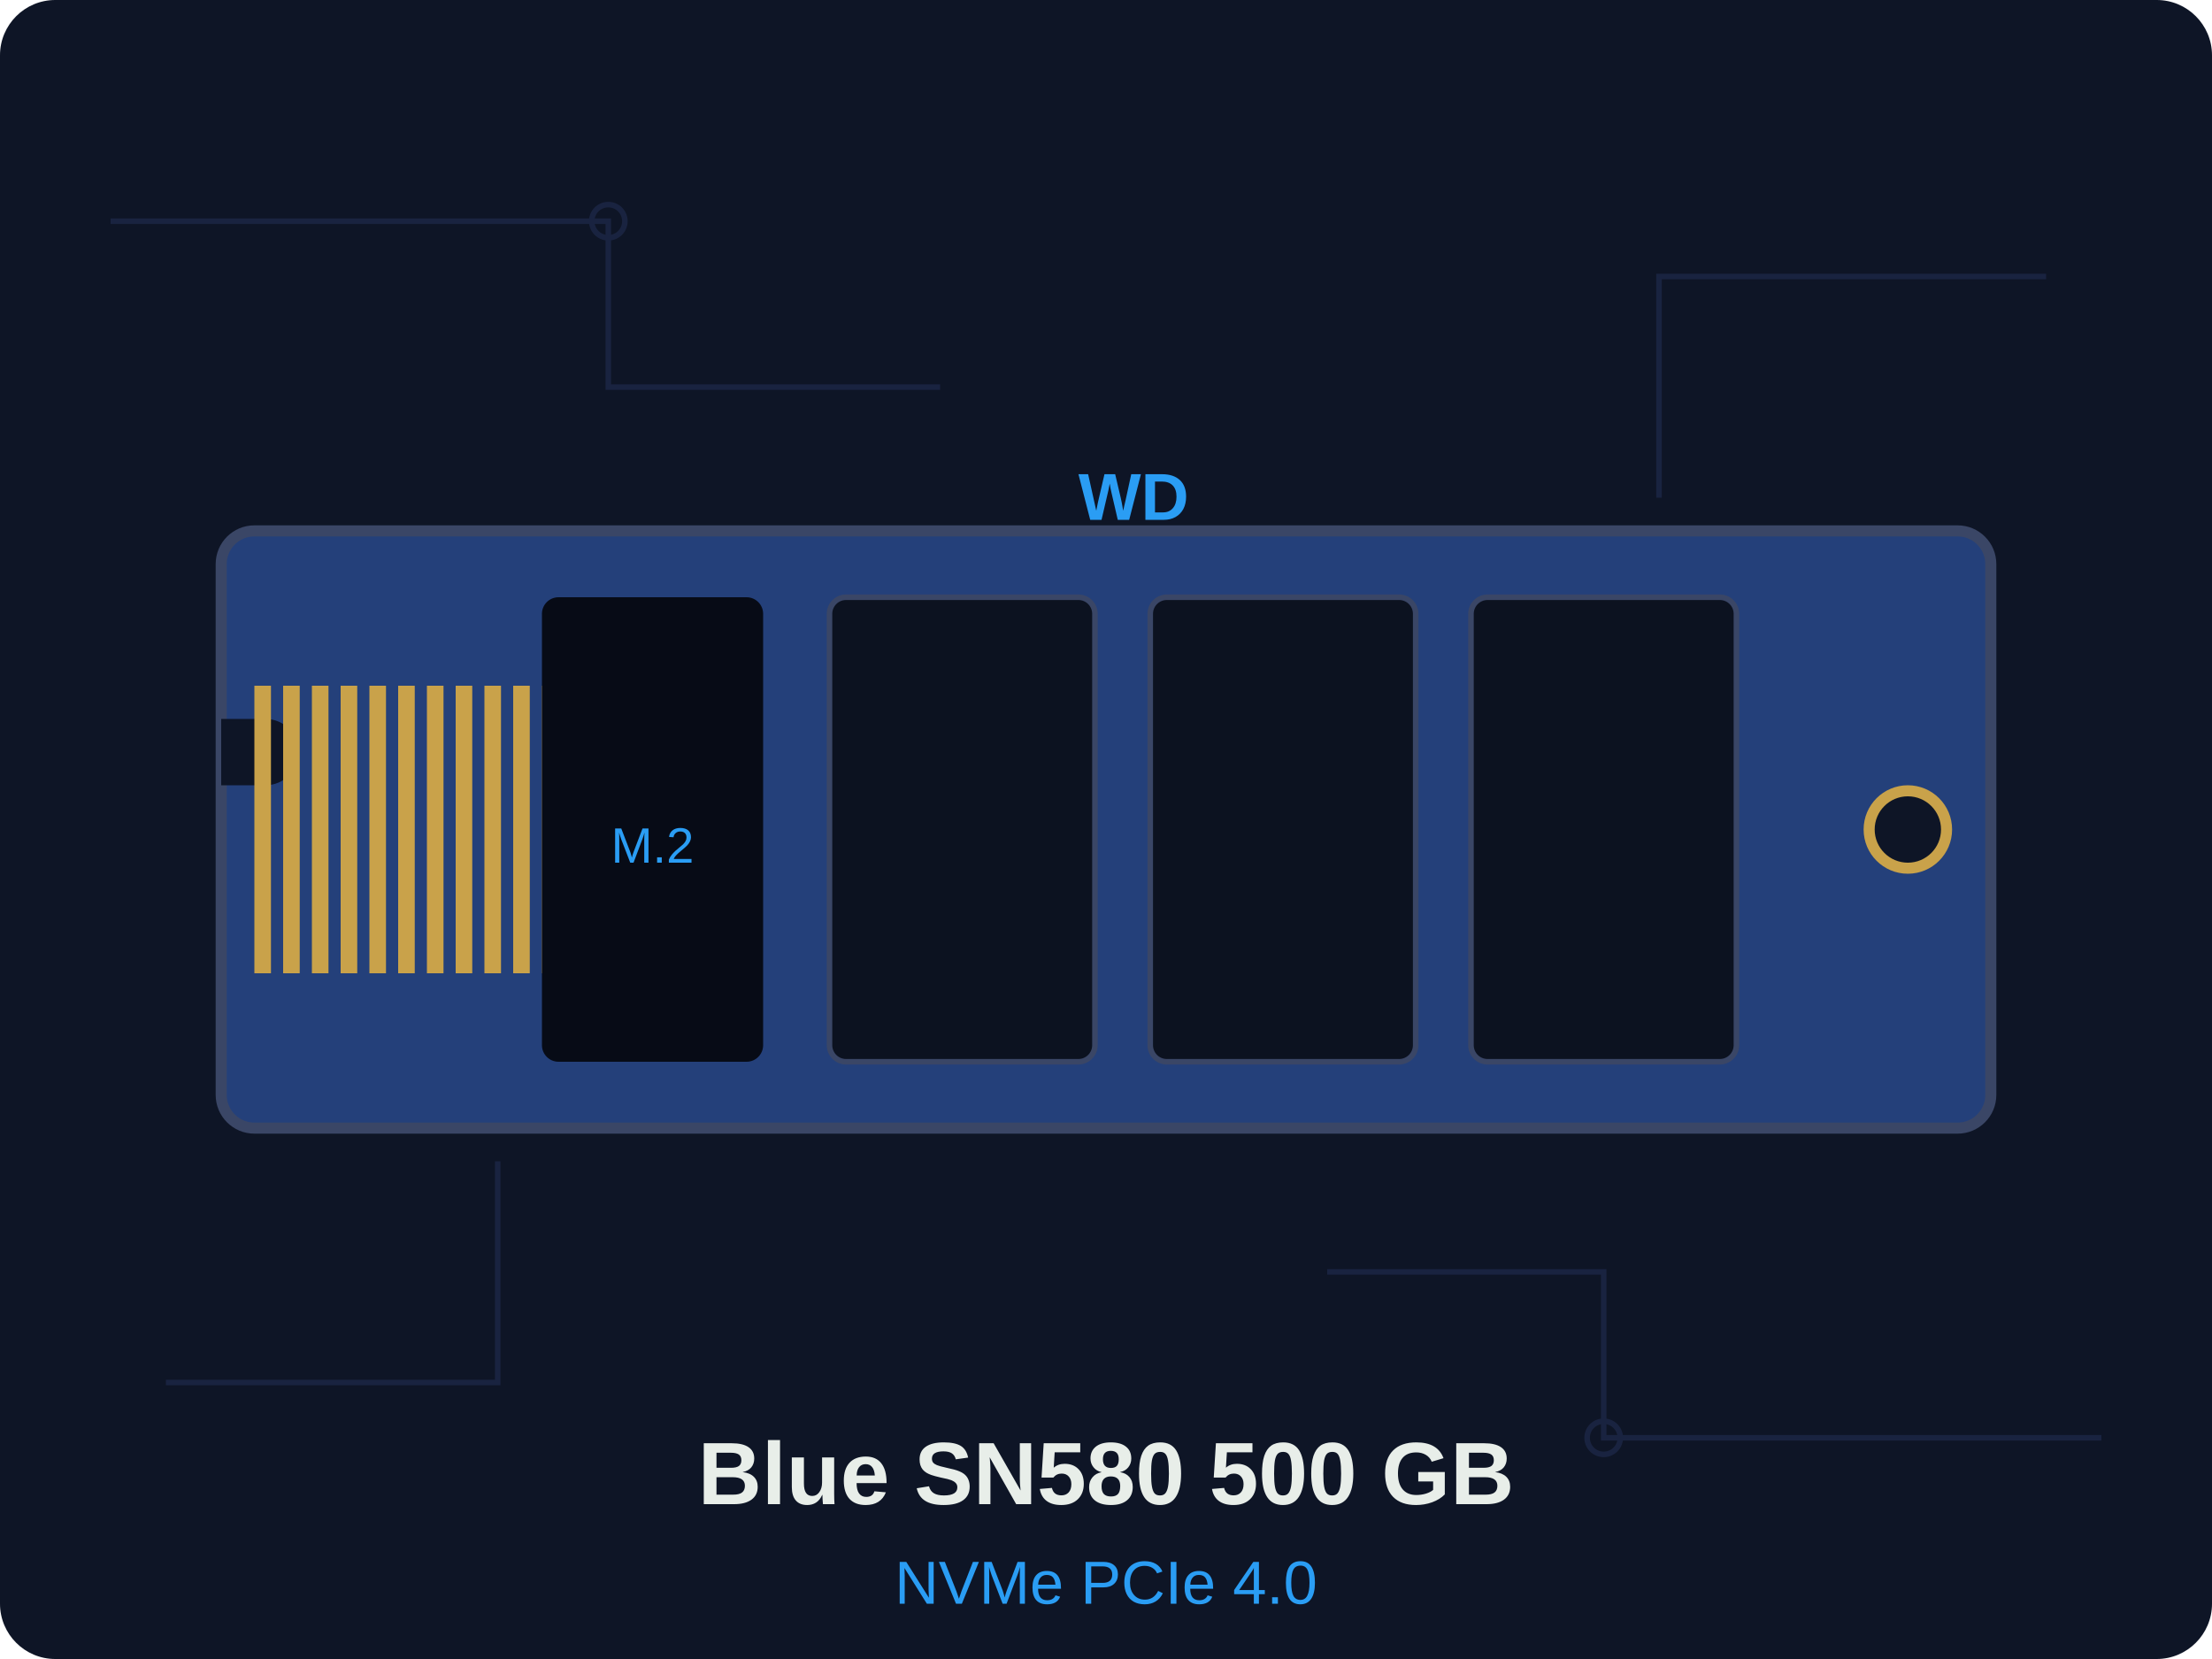
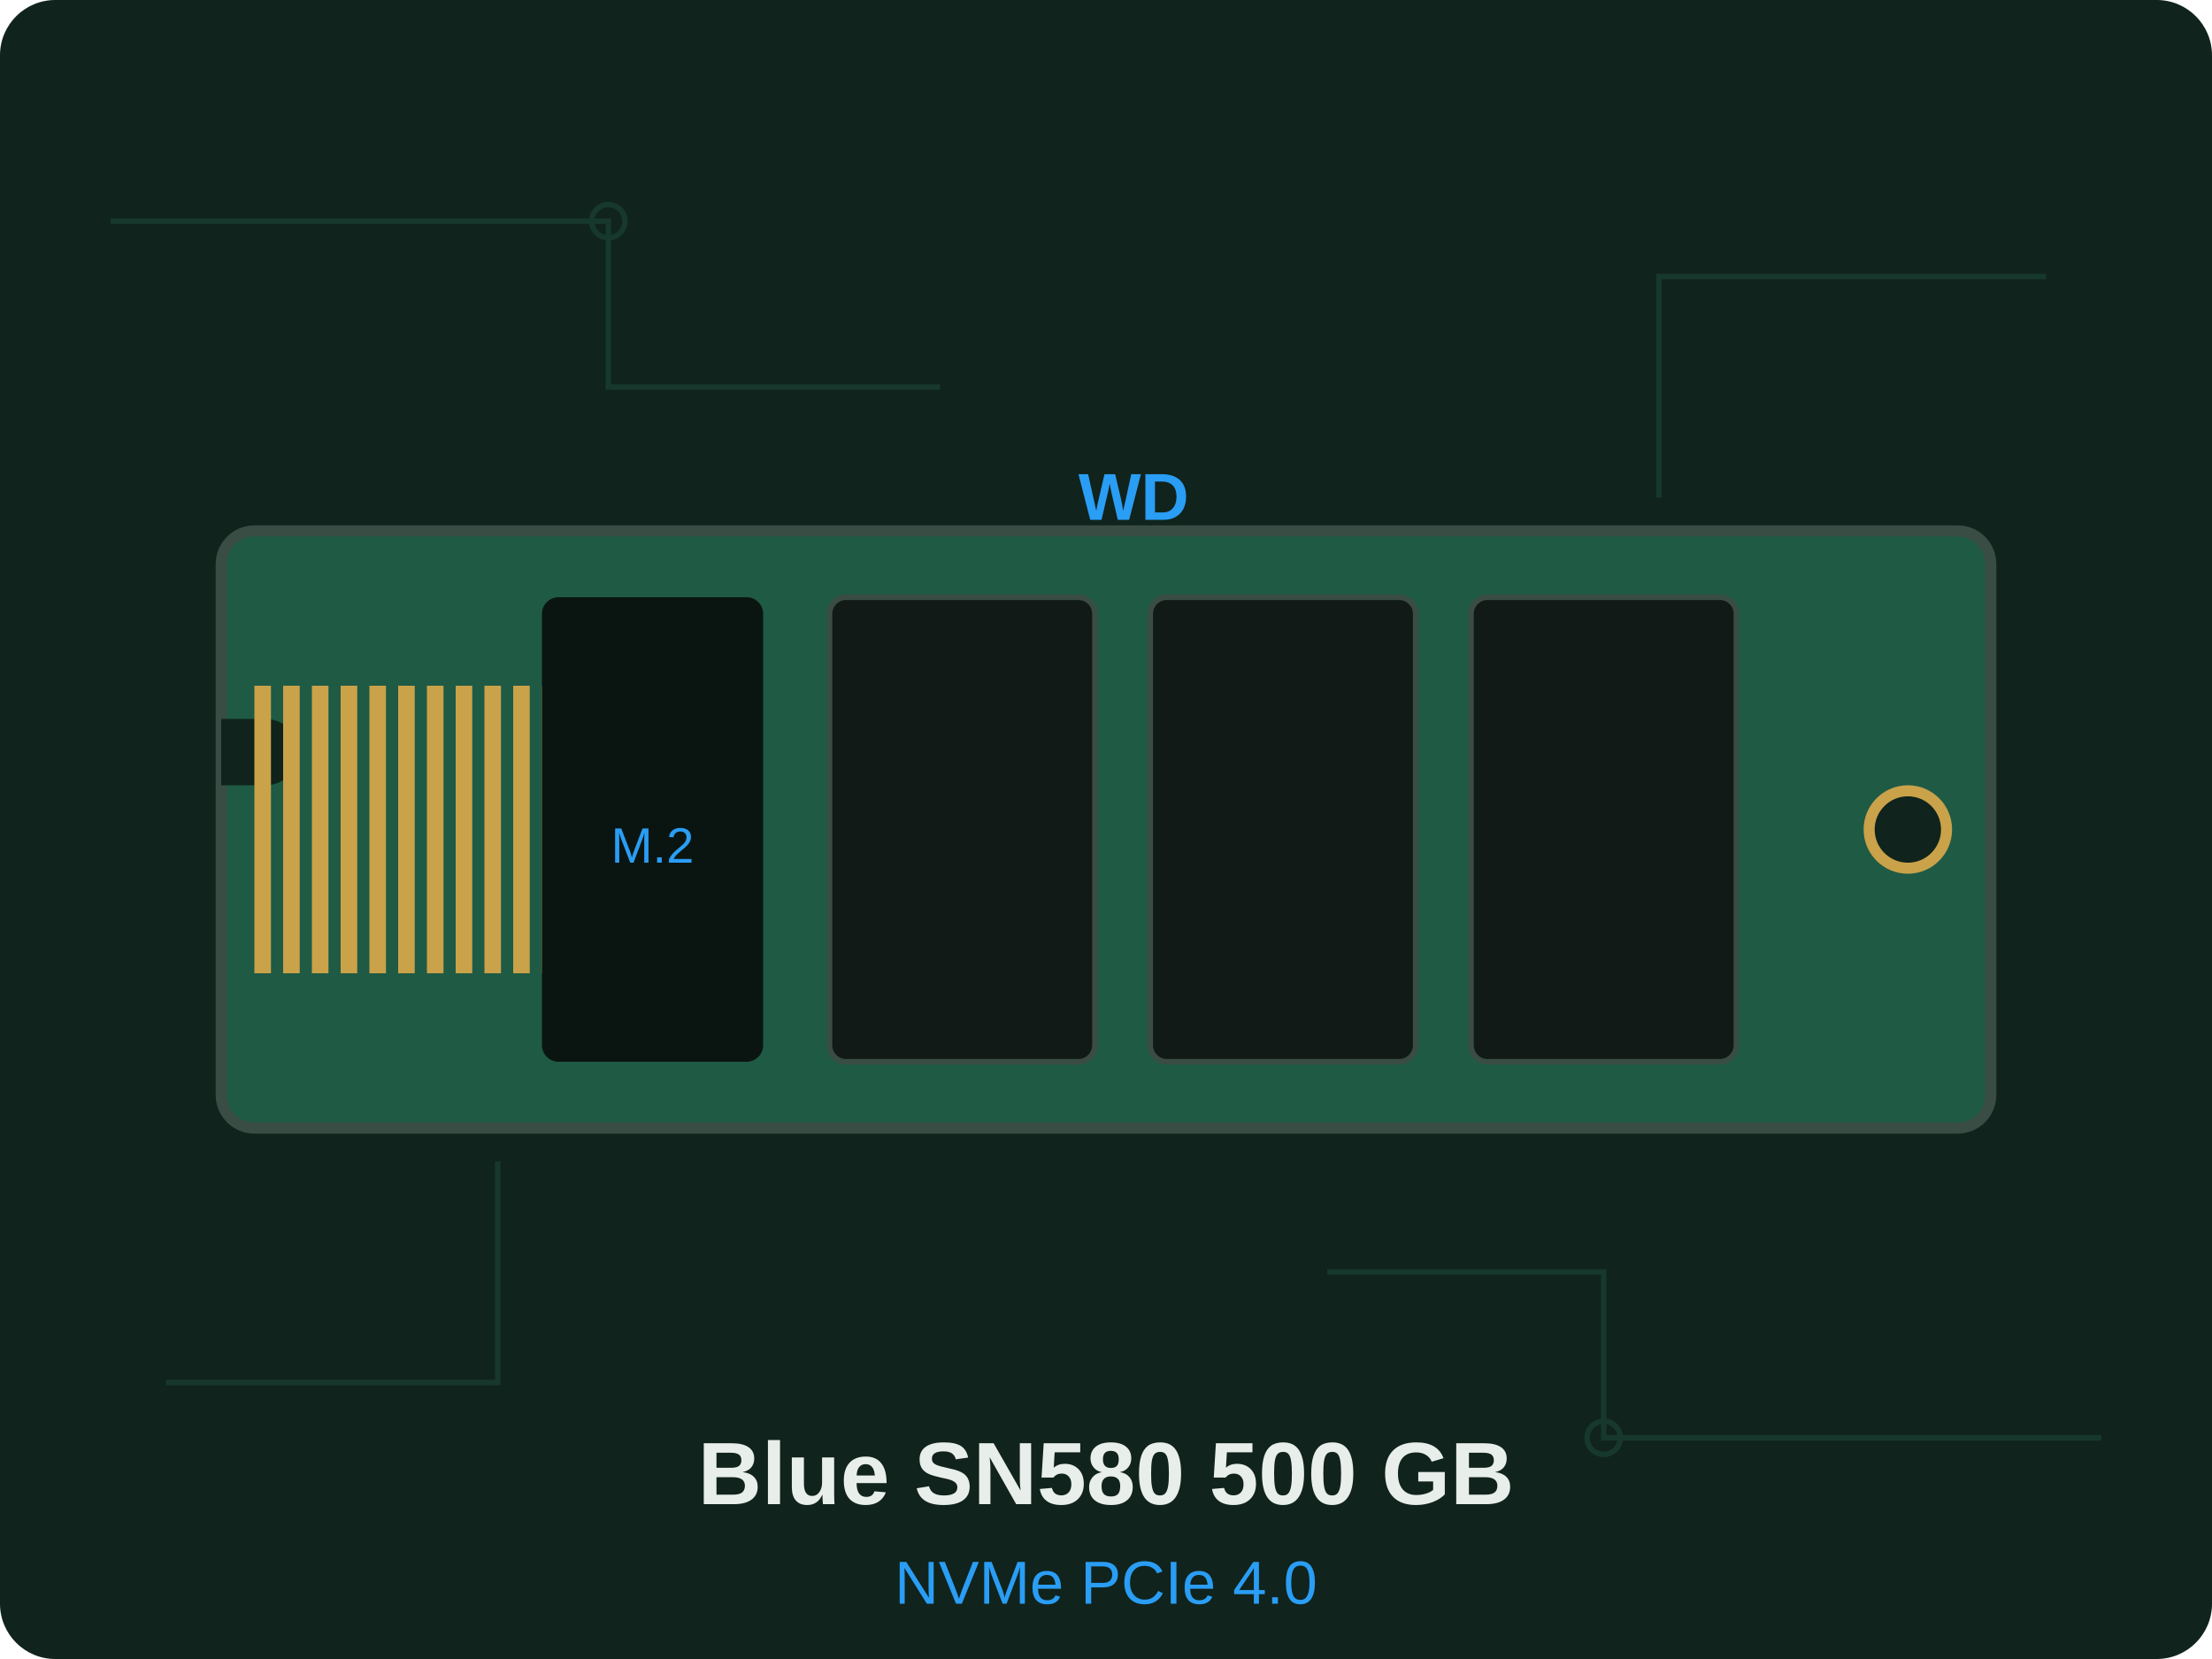
<svg xmlns="http://www.w3.org/2000/svg" viewBox="0 0 400 300" role="img" aria-label="Blue SN580 500 GB">
-   <rect width="400" height="300" rx="10" fill="#0e1526" />
-   <g opacity=".12" stroke="#6f8cff" fill="none">
+   <rect width="400" height="300" rx="10" fill="#10231c" />
+   <g opacity=".12" stroke="#4fd1a1" fill="none">
    <path d="M20 40h90v30h60M380 260H290v-30h-50M30 250h60v-40M370 50h-70v40" />
    <circle cx="110" cy="40" r="3" />
    <circle cx="290" cy="260" r="3" />
  </g>
-   <rect x="40" y="96" width="320" height="108" rx="6" fill="#24407a" stroke="#3a4666" stroke-width="2" />
-   <path d="M40 130 h8 a6 6 0 0 1 0 12 h-8z" fill="#0e1526" />
+   <rect x="40" y="96" width="320" height="108" rx="6" fill="#1f5a45" stroke="#3a4d44" stroke-width="2" />
+   <path d="M40 130 h8 a6 6 0 0 1 0 12 h-8z" fill="#10231c" />
  <rect x="46.0" y="124" width="3" height="52" fill="#c9a24a" />
  <rect x="51.2" y="124" width="3" height="52" fill="#c9a24a" />
  <rect x="56.4" y="124" width="3" height="52" fill="#c9a24a" />
  <rect x="61.6" y="124" width="3" height="52" fill="#c9a24a" />
  <rect x="66.8" y="124" width="3" height="52" fill="#c9a24a" />
  <rect x="72.0" y="124" width="3" height="52" fill="#c9a24a" />
  <rect x="77.2" y="124" width="3" height="52" fill="#c9a24a" />
  <rect x="82.4" y="124" width="3" height="52" fill="#c9a24a" />
  <rect x="87.6" y="124" width="3" height="52" fill="#c9a24a" />
  <rect x="92.8" y="124" width="3" height="52" fill="#c9a24a" />
  <rect x="98.0" y="124" width="3" height="52" fill="#c9a24a" />
  <rect x="103.2" y="124" width="3" height="52" fill="#c9a24a" />
  <rect x="108.4" y="124" width="3" height="52" fill="#c9a24a" />
  <rect x="113.6" y="124" width="3" height="52" fill="#c9a24a" />
  <rect x="118.8" y="124" width="3" height="52" fill="#c9a24a" />
  <rect x="124.0" y="124" width="3" height="52" fill="#c9a24a" />
  <rect x="129.2" y="124" width="3" height="52" fill="#c9a24a" />
  <rect x="134.4" y="124" width="3" height="52" fill="#c9a24a" />
-   <rect x="150" y="108" width="48" height="84" rx="3" fill="#0c1220" stroke="#3a4666" />
-   <rect x="208" y="108" width="48" height="84" rx="3" fill="#0c1220" stroke="#3a4666" />
-   <rect x="266" y="108" width="48" height="84" rx="3" fill="#0c1220" stroke="#3a4666" />
-   <rect x="98" y="108" width="40" height="84" rx="3" fill="#070b16" />
+   <rect x="150" y="108" width="48" height="84" rx="3" fill="#111a16" stroke="#3a4d44" />
+   <rect x="208" y="108" width="48" height="84" rx="3" fill="#111a16" stroke="#3a4d44" />
+   <rect x="266" y="108" width="48" height="84" rx="3" fill="#111a16" stroke="#3a4d44" />
+   <rect x="98" y="108" width="40" height="84" rx="3" fill="#0a1511" />
  <text x="118" y="156" text-anchor="middle" font-family="Segoe UI,Arial" font-size="9" fill="#2a9df4">M.2</text>
-   <circle cx="345" cy="150" r="7" fill="#0e1526" stroke="#c9a24a" stroke-width="2" />
+   <circle cx="345" cy="150" r="7" fill="#10231c" stroke="#c9a24a" stroke-width="2" />
  <text x="205" y="94" text-anchor="middle" font-family="Segoe UI,Arial" font-size="12" font-weight="800" fill="#2a9df4">WD</text>
  <text x="200" y="272" text-anchor="middle" font-family="Segoe UI,Arial,sans-serif" font-size="16" font-weight="700" fill="#e8eee9">Blue SN580 500 GB</text>
  <text x="200" y="290" text-anchor="middle" font-family="Segoe UI,Arial,sans-serif" font-size="11" fill="#2a9df4">NVMe PCIe 4.0</text>
</svg>
